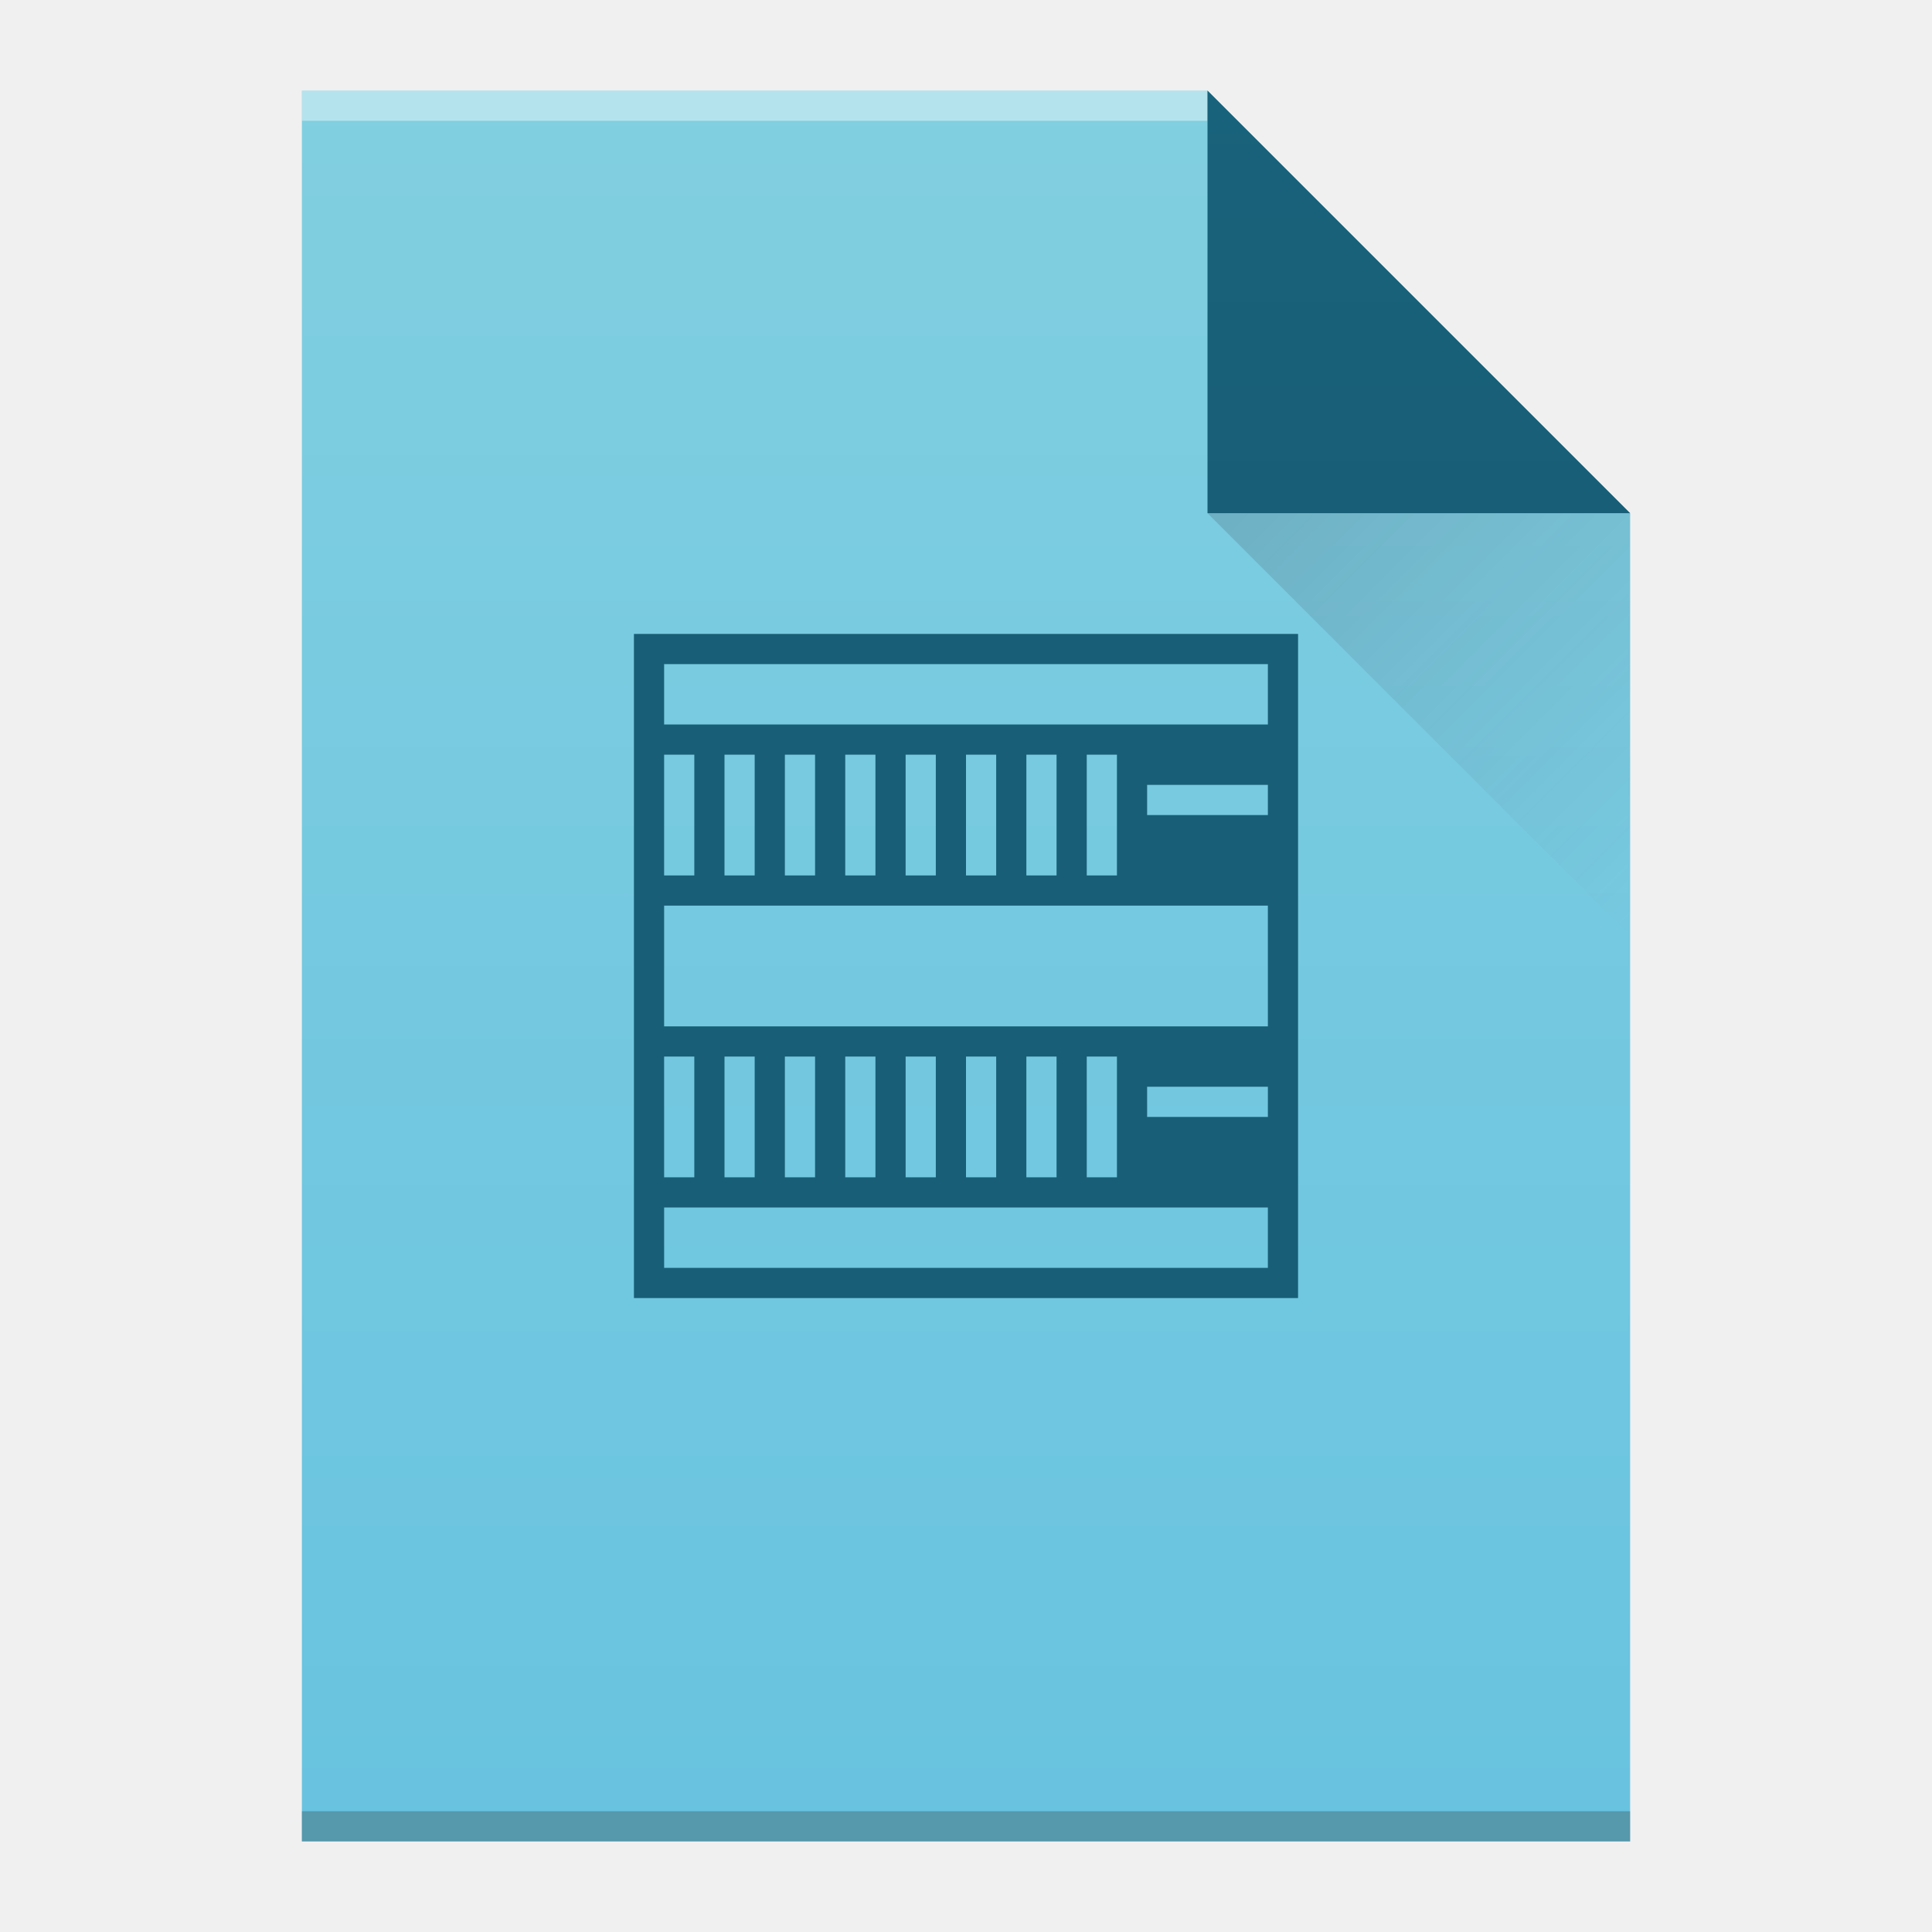
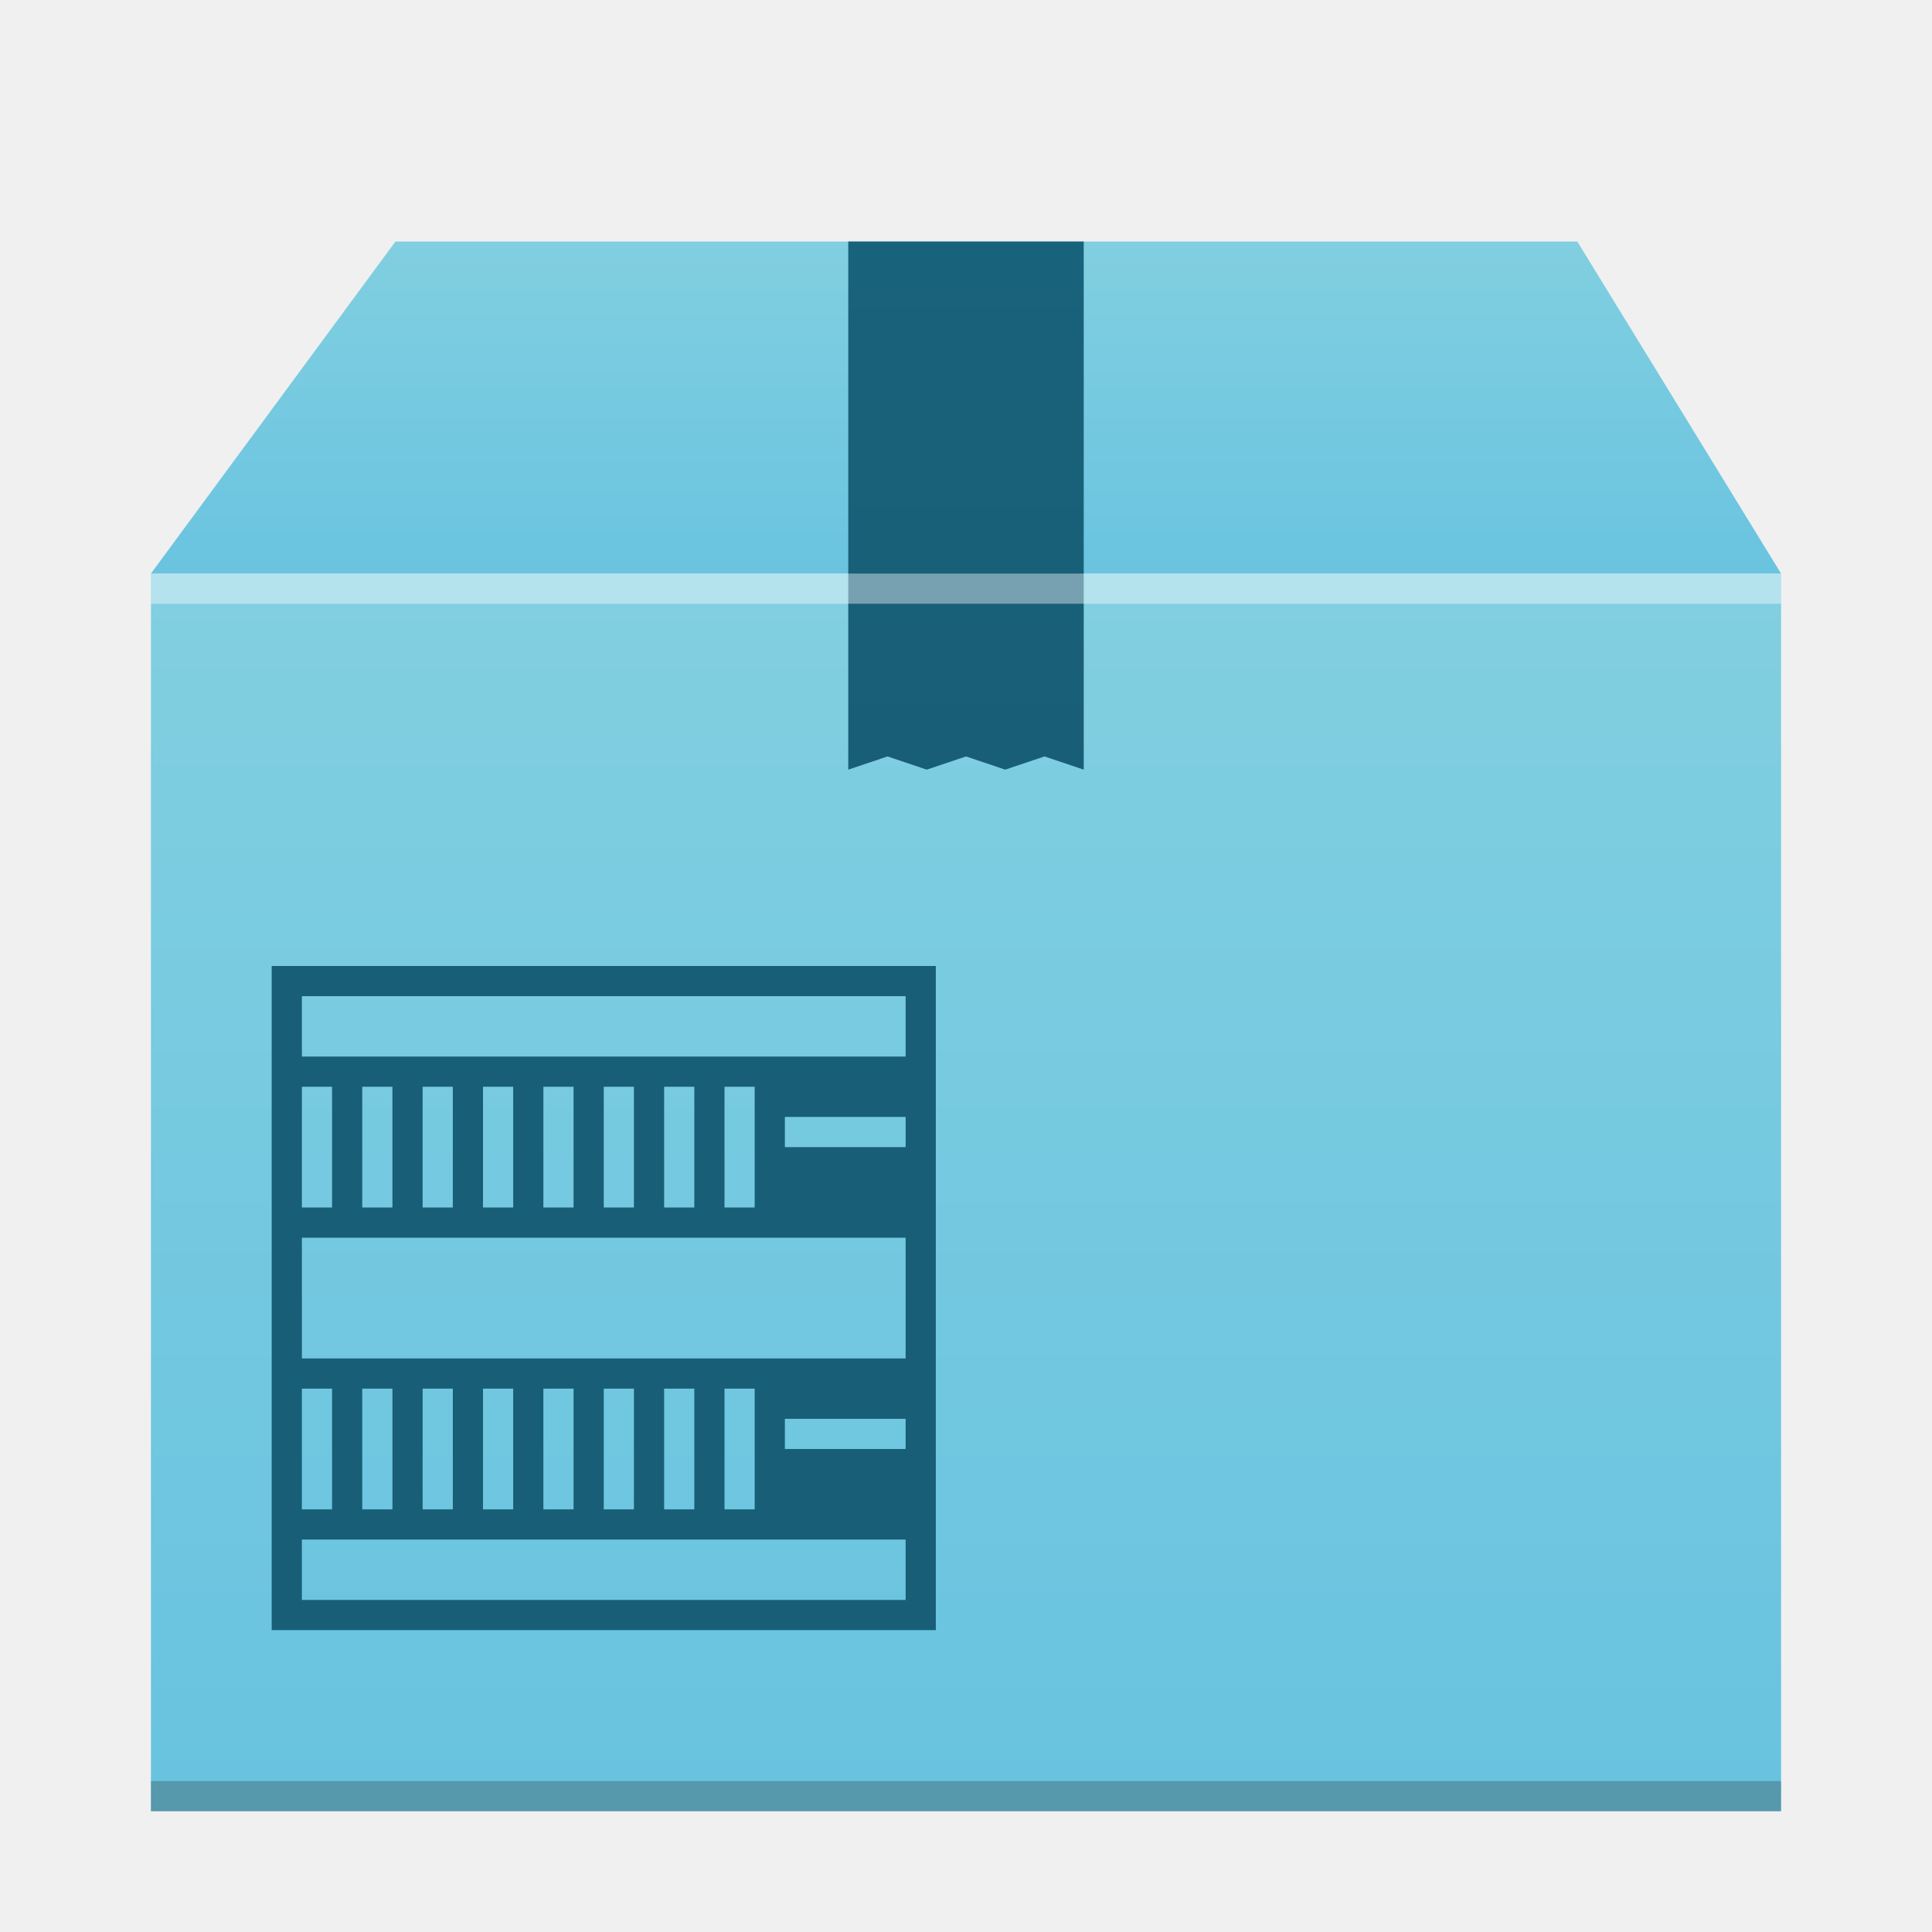
<svg xmlns="http://www.w3.org/2000/svg" xmlns:xlink="http://www.w3.org/1999/xlink" width="64" version="1.1" viewBox="0 0 64 64" height="64" id="svg2">
  <defs id="defs4">
-     <linearGradient id="linearGradient4410">
-       <stop style="stop-color:#383e51" id="stop4412" />
-       <stop offset="1" style="stop-color:#655c6f;stop-opacity:0" id="stop4414" />
-     </linearGradient>
    <linearGradient id="linearGradient4351">
      <stop style="stop-color:#19627b" id="stop4353" />
      <stop offset="1" style="stop-color:#185e76" id="stop4355" />
    </linearGradient>
    <linearGradient id="linearGradient4300">
      <stop style="stop-color:#68c3e0" id="stop4302" />
      <stop offset="1" style="stop-color:#81cfe0" id="stop4304" />
    </linearGradient>
-     <linearGradient xlink:href="#linearGradient4300" id="linearGradient4306-5" y1="3" y2="61" x2="5" gradientUnits="userSpaceOnUse" gradientTransform="matrix(1,0,0,-1,0,64)" x1="5" />
-     <linearGradient xlink:href="#linearGradient4351" id="linearGradient4357-8" y1="61" y2="47" x2="0" gradientUnits="userSpaceOnUse" gradientTransform="matrix(1,0,0,-1,0,64)" />
-     <linearGradient xlink:href="#linearGradient4410" id="linearGradient4427-5" y1="17" x1="40" y2="31" x2="54" gradientUnits="userSpaceOnUse" />
+     <linearGradient y2="512.8" x2="0" y1="543.8" gradientUnits="userSpaceOnUse" id="linearGradient4217" xlink:href="#linearGradient4300" gradientTransform="matrix(1.35,0,0,1.3,-519.5695,-646.9398)" />
+     <linearGradient xlink:href="#linearGradient4300" id="d-6" y1="512.8" y2="503.8" x2="0" gradientUnits="userSpaceOnUse" gradientTransform="matrix(1.35,0,0,1.3,-519.5695,-646.9398)" />
+     <linearGradient xlink:href="#linearGradient4351" id="linearGradient4317" x1="32" y1="8" x2="32" y2="25.527" gradientUnits="userSpaceOnUse" />
  </defs>
-   <path style="fill:url(#linearGradient4306-5);fill-opacity:1.0" id="rect3500-9" d="m 10,61 0,-58 30,0 14,14 0,30 0,14 -14,0 -30,0 z" />
-   <rect width="30" x="10" y="-4" height="1" style="fill:#ffffff;fill-opacity:0.412" id="rect4169-2" transform="scale(1,-1)" />
-   <rect width="44" x="10" y="-61" height="1" style="fill:#2e3132;fill-opacity:0.294" id="rect4236-8" transform="scale(1,-1)" />
-   <path style="fill:url(#linearGradient4357-8);fill-opacity:1.0;fill-rule:evenodd" id="path4314-9" d="M 54,17 40,3 40,17 Z" />
-   <path style="opacity:0.2;fill:url(#linearGradient4427-5);fill-rule:evenodd" id="path4320-7" d="M 40,17 54,31 54,17 Z" />
-   <path style="shape-rendering:auto;color-interpolation-filters:linearRGB;fill:#185e76;image-rendering:auto;text-rendering:auto;color:#4d4d4d;stroke-linecap:square;stroke-width:0;color-rendering:auto;color-interpolation:sRGB" id="rect4172" d="m 21,21 0,22 22,0 0,-22 -22,0 z m 1,1 20,0 0,2 -20,0 0,-2 z m 0,3 1,0 0,4 -1,0 0,-4 z m 2,0 1,0 0,4 -1,0 0,-4 z m 2,0 1,0 0,4 -1,0 0,-4 z m 2,0 1,0 0,4 -1,0 0,-4 z m 2,0 1,0 0,4 -1,0 0,-4 z m 2,0 1,0 0,4 -1,0 0,-4 z m 2,0 1,0 0,4 -1,0 0,-4 z m 2,0 1,0 0,4 -1,0 0,-4 z m 2,1 4,0 0,1 -4,0 0,-1 z m -16,4 20,0 0,4 -20,0 0,-4 z m 0,5 1,0 0,4 -1,0 0,-4 z m 2,0 1,0 0,4 -1,0 0,-4 z m 2,0 1,0 0,4 -1,0 0,-4 z m 2,0 1,0 0,4 -1,0 0,-4 z m 2,0 1,0 0,4 -1,0 0,-4 z m 2,0 1,0 0,4 -1,0 0,-4 z m 2,0 1,0 0,4 -1,0 0,-4 z m 2,0 1,0 0,4 -1,0 0,-4 z m 2,1 4,0 0,1 -4,0 0,-1 z m -16,4 20,0 0,2 -20,0 0,-2 z" />
+   <rect id="rect25" height="41" y="19" x="5" width="54" style="fill:url(#linearGradient4217);fill-opacity:1.0;stroke-width:2.8;stroke-opacity:0.55" />
+   <path id="path27" d="M 5,19 13.1,8 52.25,8 59,19 Z" style="fill:url(#d-6);fill-opacity:1.0;fill-rule:evenodd" />
+   <path style="fill:url(#linearGradient4317);fill-opacity:1.0;stroke-width:2.8;stroke-opacity:0.55" d="m 28.1,8 0,17.495 1.3,-0.437 1.3,0.437 1.3,-0.437 1.3,0.437 1.3,-0.437 1.3,0.437 0,-17.495 z" id="path31" />
+   <path style="color:#4d4d4d;color-interpolation:sRGB;color-interpolation-filters:linearRGB;fill:#185e76;fill-opacity:1;stroke-width:0;stroke-linecap:square;color-rendering:auto;image-rendering:auto;shape-rendering:auto;text-rendering:auto" id="rect4172-6" d="m 9,32 0,22 22,0 0,-22 -22,0 z m 1,1 20,0 0,2 -20,0 0,-2 z m 0,3 1,0 0,4 -1,0 0,-4 z m 2,0 1,0 0,4 -1,0 0,-4 z m 2,0 1,0 0,4 -1,0 0,-4 z m 2,0 1,0 0,4 -1,0 0,-4 z m 2,0 1,0 0,4 -1,0 0,-4 z m 2,0 1,0 0,4 -1,0 0,-4 z m 2,0 1,0 0,4 -1,0 0,-4 z m 2,0 1,0 0,4 -1,0 0,-4 z m 2,1 4,0 0,1 -4,0 0,-1 z m -16,4 20,0 0,4 -20,0 0,-4 z m 0,5 1,0 0,4 -1,0 0,-4 z m 2,0 1,0 0,4 -1,0 0,-4 z m 2,0 1,0 0,4 -1,0 0,-4 z m 2,0 1,0 0,4 -1,0 0,-4 z m 2,0 1,0 0,4 -1,0 0,-4 z m 2,0 1,0 0,4 -1,0 0,-4 z m 2,0 1,0 0,4 -1,0 0,-4 z m 2,0 1,0 0,4 -1,0 0,-4 z m 2,1 4,0 0,1 -4,0 0,-1 z m -16,4 20,0 0,2 -20,0 0,-2 z" />
+   <rect width="54" x="5" y="-60" height="1" style="fill:#2e3132;fill-opacity:0.294" id="rect4236-8-5" transform="scale(1,-1)" />
+   <rect width="54" x="5" y="-20" height="1" style="fill:#ffffff;fill-opacity:0.412" id="rect4169-2-2" transform="scale(1,-1)" />
</svg>
